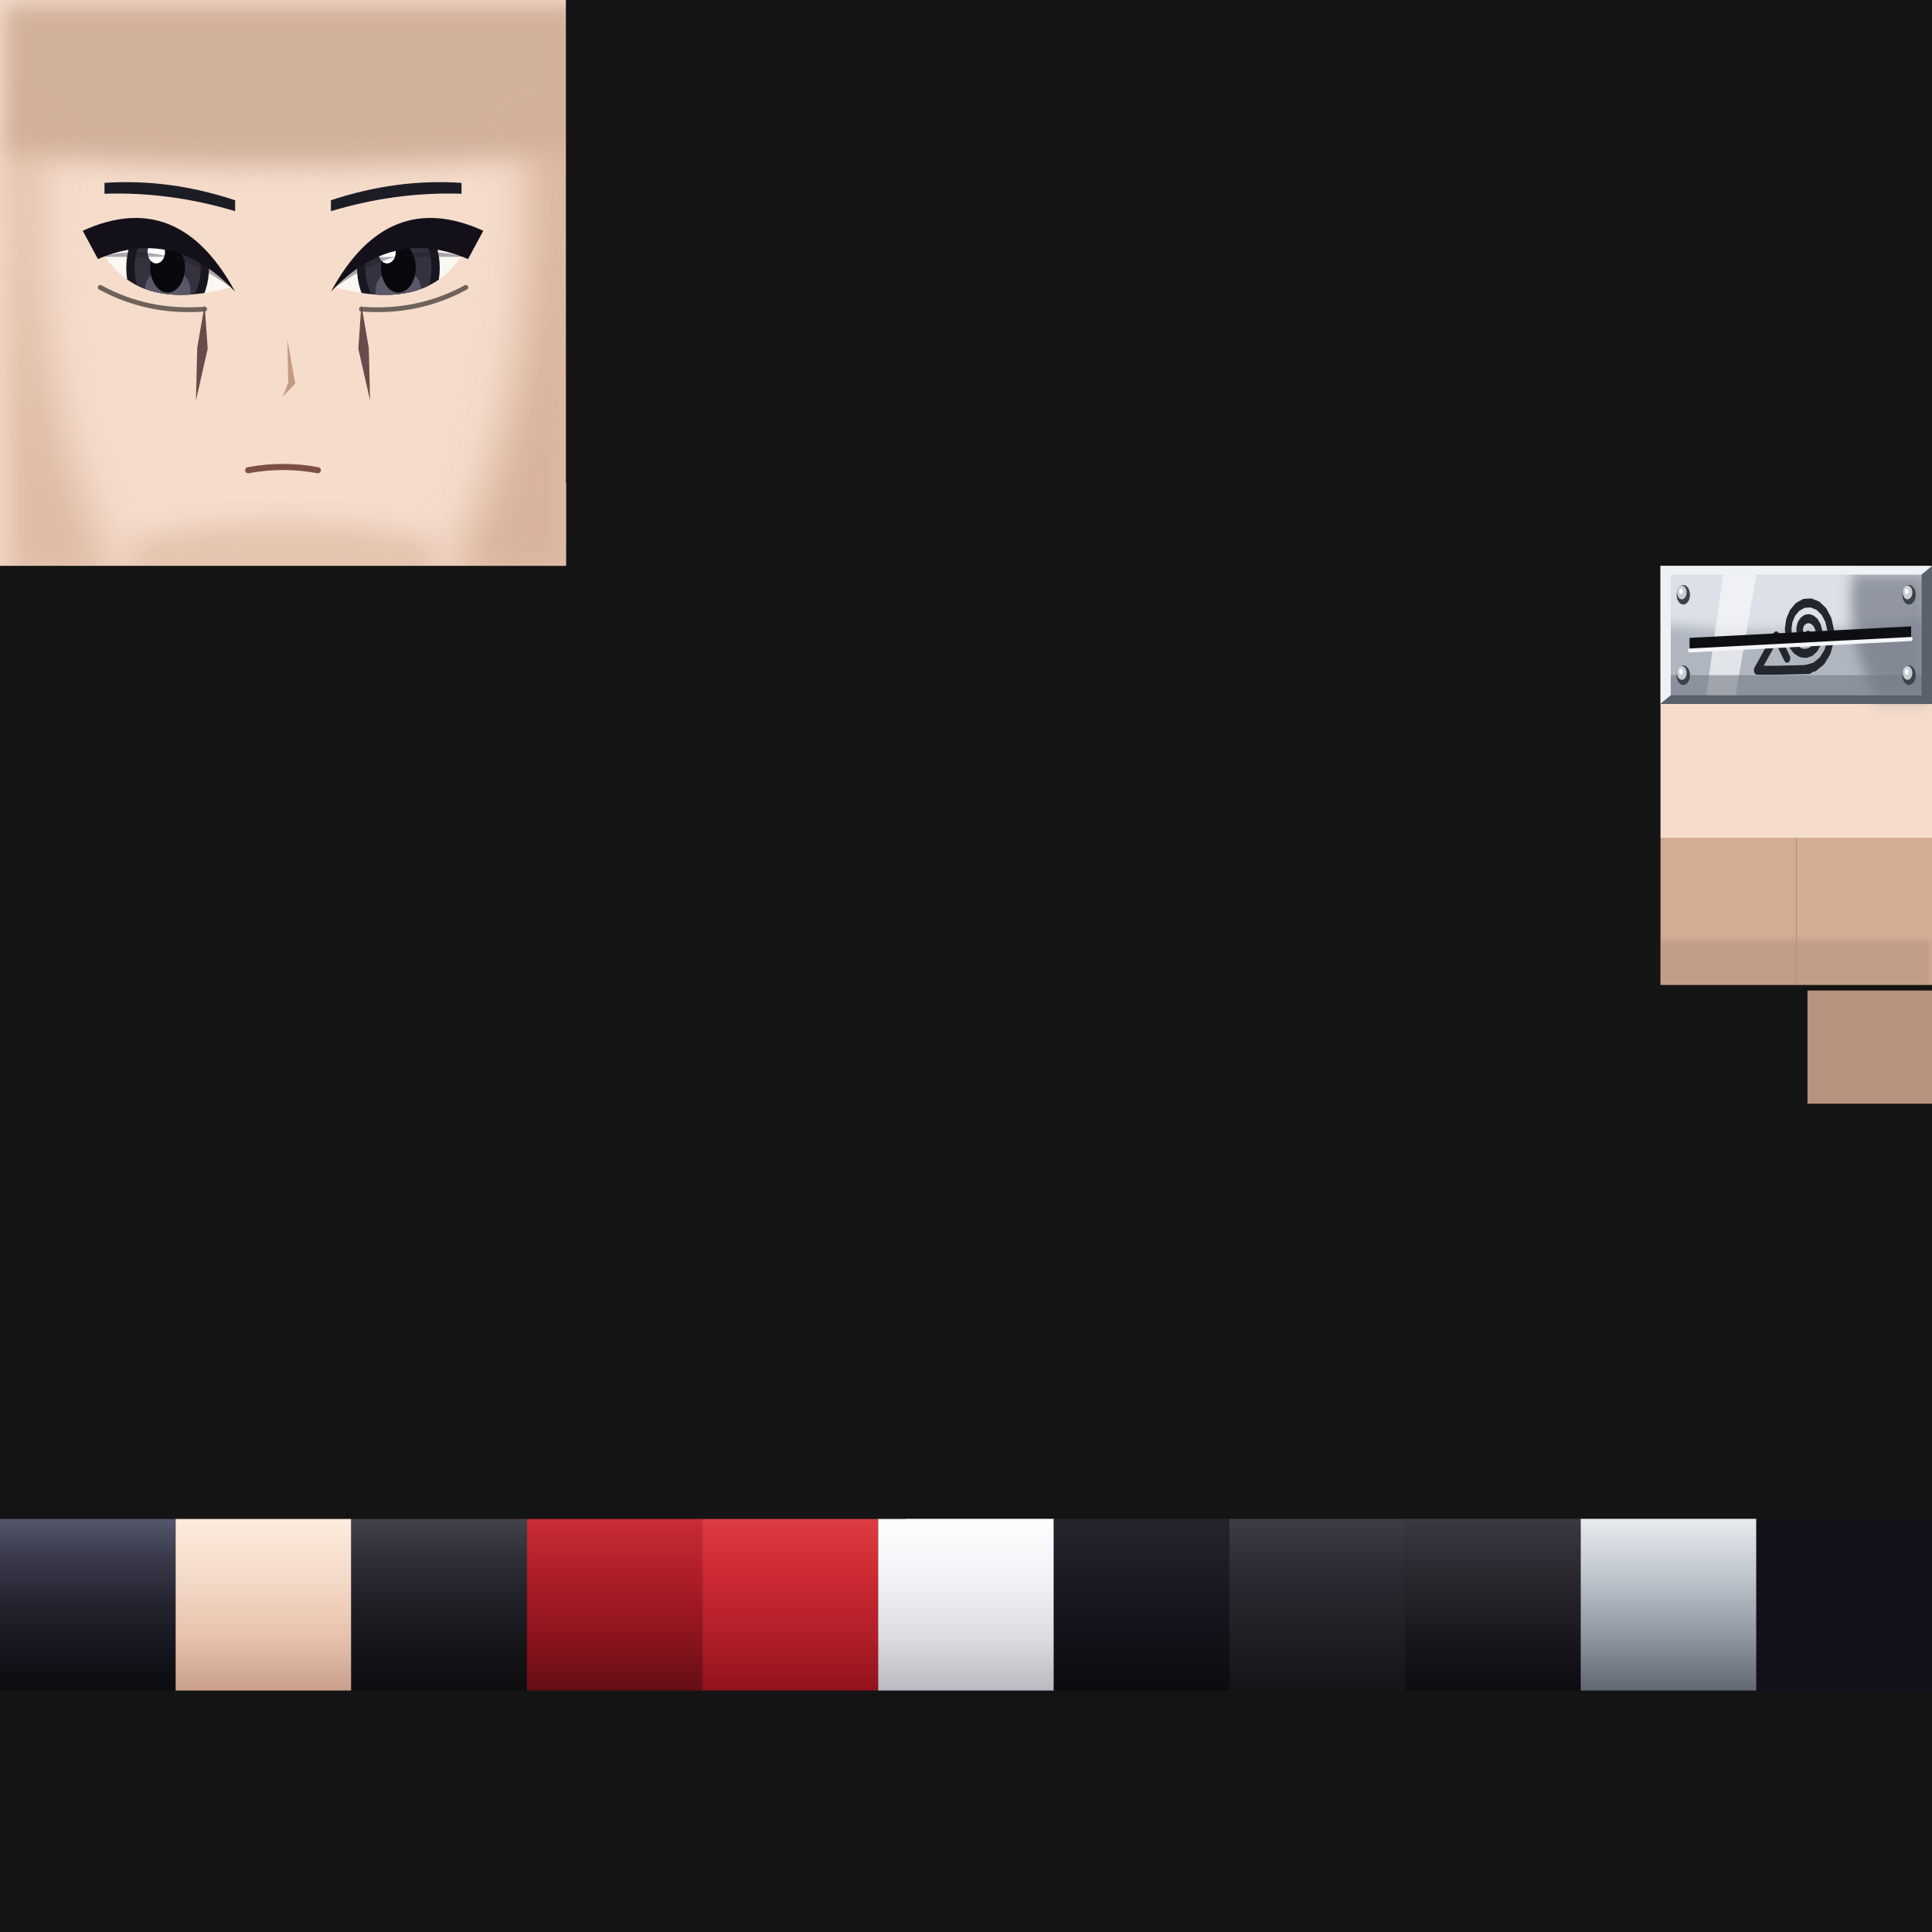
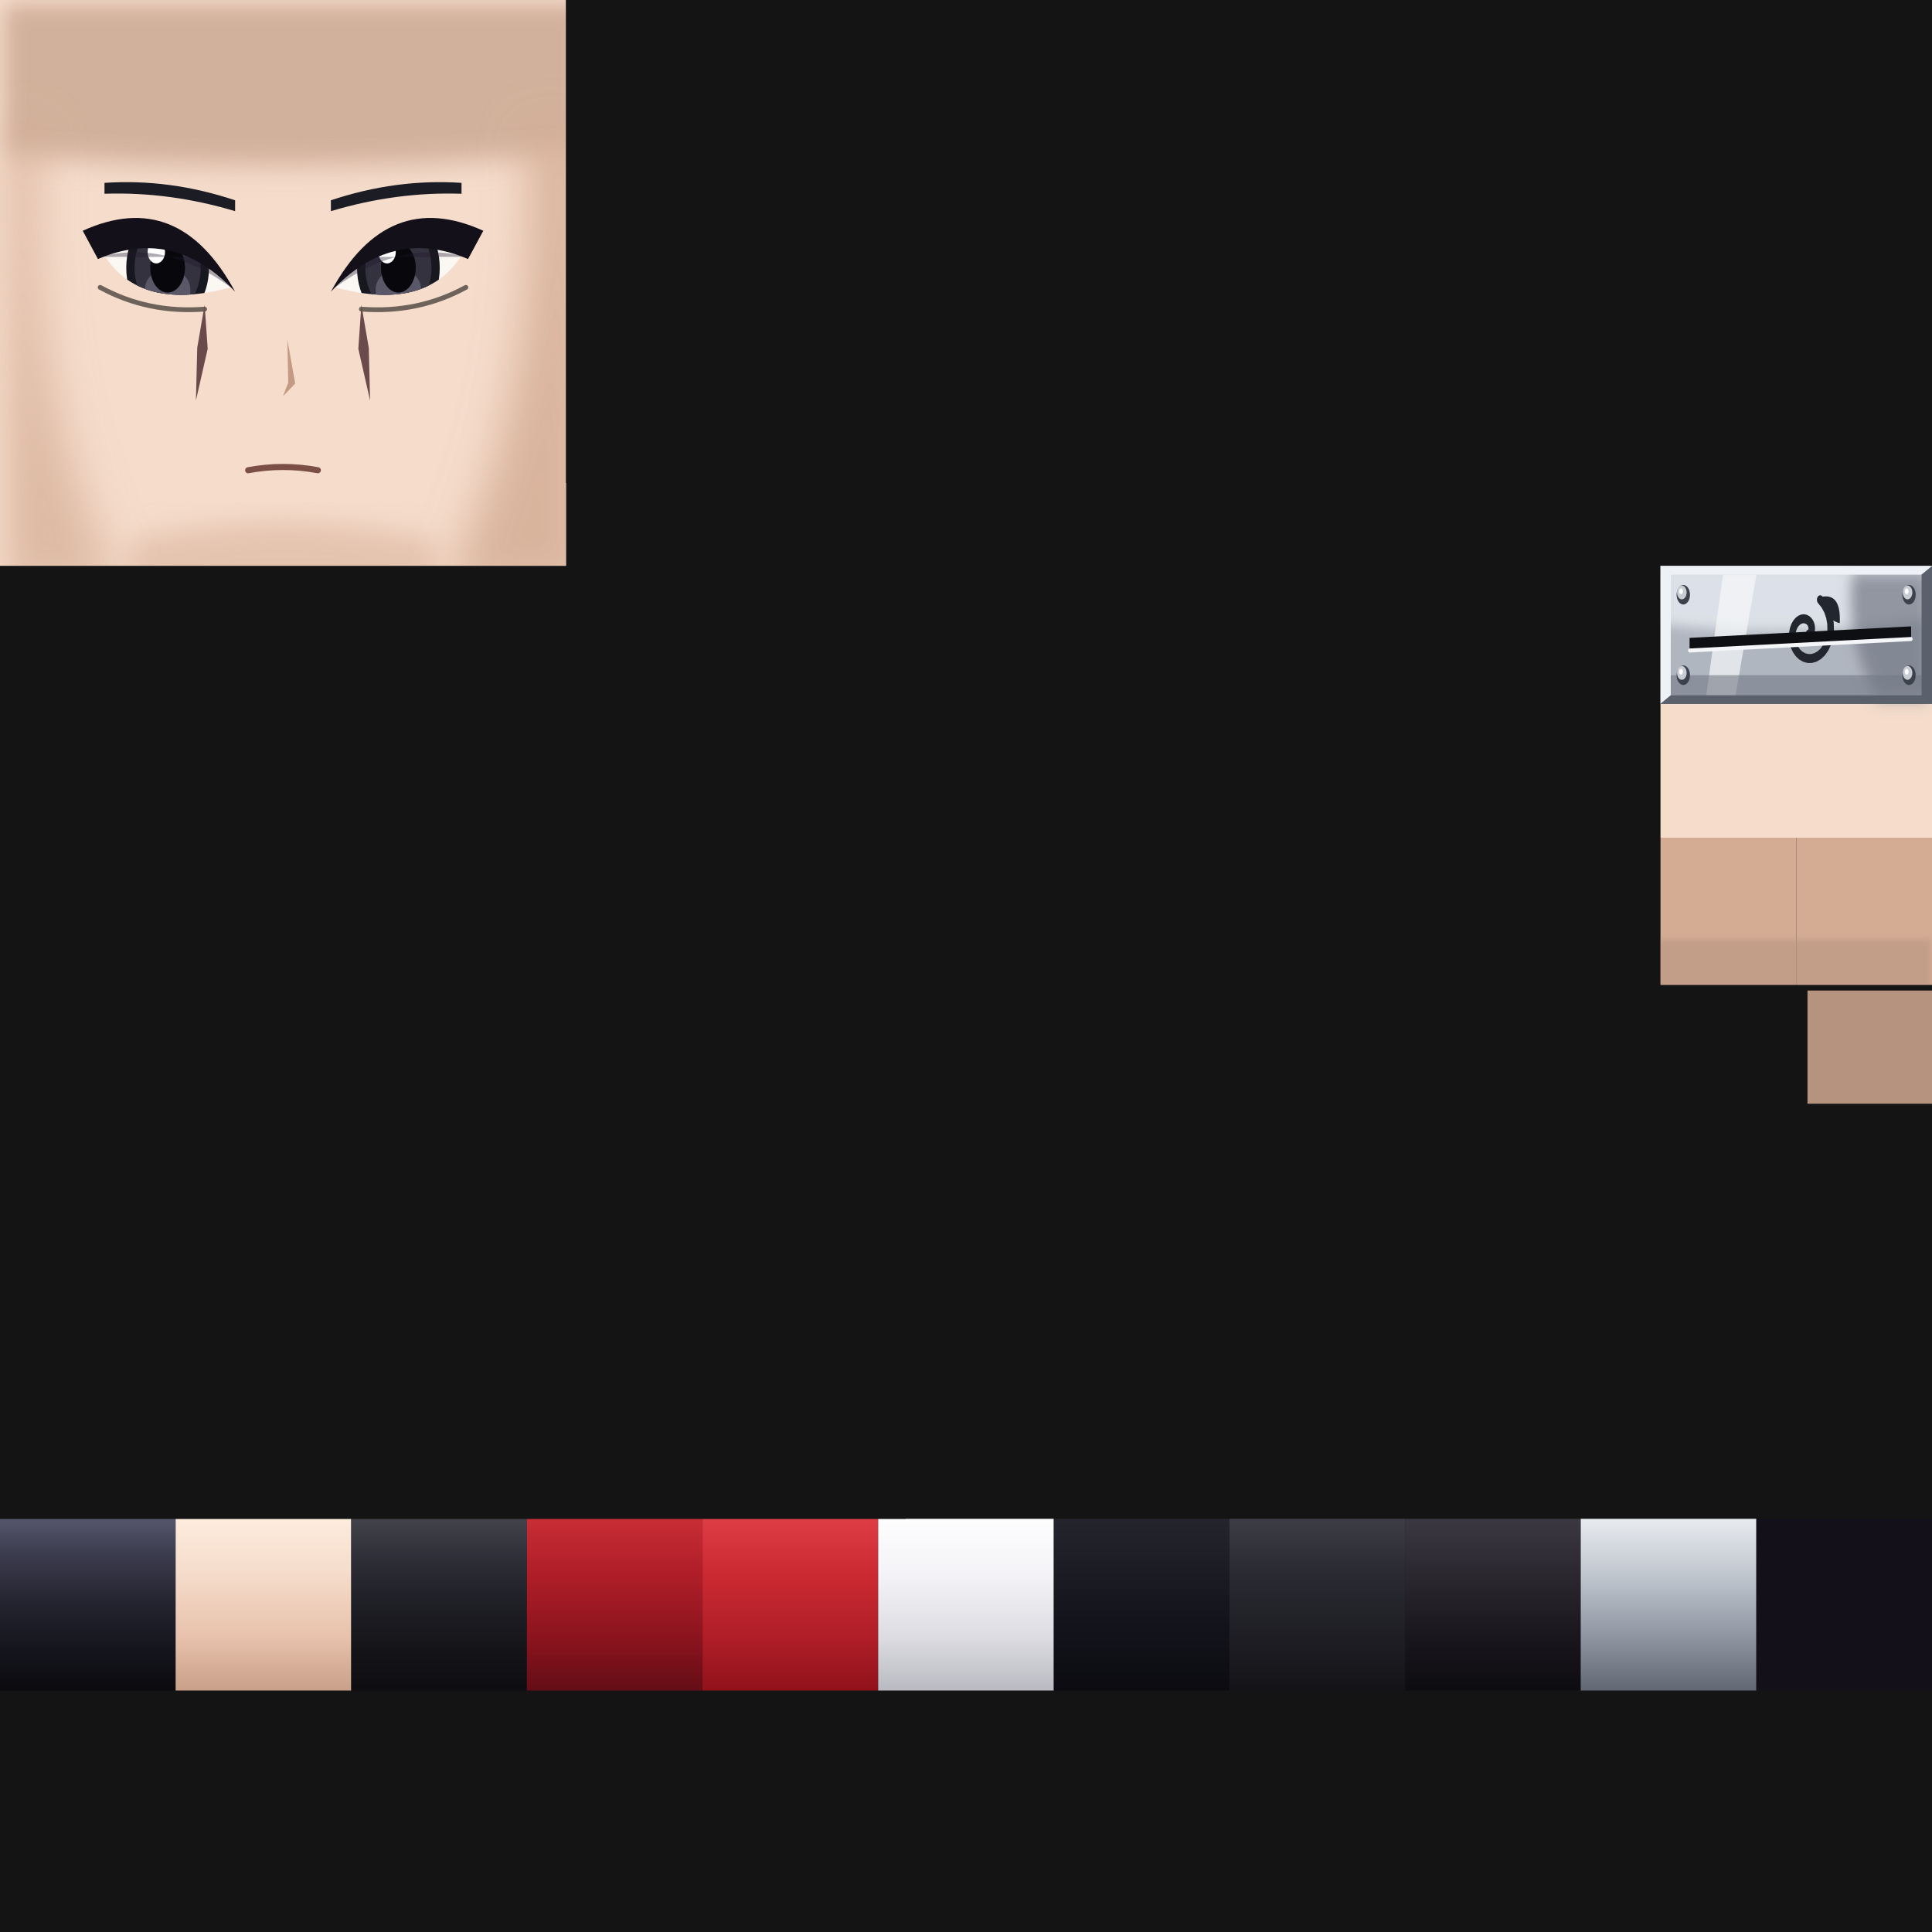
<svg xmlns="http://www.w3.org/2000/svg" width="1024" height="1024" viewBox="0 0 1024 1024">
  <defs>
    <filter id="b1" x="-30%" y="-30%" width="160%" height="160%">
      <feGaussianBlur stdDeviation="1" />
    </filter>
    <filter id="b2" x="-30%" y="-30%" width="160%" height="160%">
      <feGaussianBlur stdDeviation="2" />
    </filter>
    <filter id="b3" x="-30%" y="-30%" width="160%" height="160%">
      <feGaussianBlur stdDeviation="3" />
    </filter>
    <filter id="b5" x="-30%" y="-30%" width="160%" height="160%">
      <feGaussianBlur stdDeviation="5" />
    </filter>
    <filter id="b8" x="-30%" y="-30%" width="160%" height="160%">
      <feGaussianBlur stdDeviation="8" />
    </filter>
  </defs>
  <rect width="1024" height="1024" fill="#141414" />
  <clipPath id="cHead_F">
    <rect x="0" y="0" width="300" height="300" />
  </clipPath>
  <g clip-path="url(#cHead_F)">
    <g transform="translate(0 0) scale(2.30769 2.30769)">
      <rect x="-5" y="-5" width="140" height="140" fill="#141414" />
      <path d="M-5-5H135V135H-5Z" fill="#f5dccb" />
      <path d="M-5-5H135V35Q65 41 -5 35Z" fill="#c39e88" opacity="0.7" filter="url(#b3)" />
      <path d="M-5 30H9Q5 90 28 135H-5Z" fill="#d4ac94" opacity="0.7" filter="url(#b5)" />
      <path d="M135 30H121Q125 90 102 135H135Z" fill="#d4ac94" opacity="0.85" filter="url(#b5)" />
      <path d="M30 124Q65 116 100 124V135H30Z" fill="#d4ac94" opacity="0.5" filter="url(#b3)" />
      <clipPath id="kHead_F5">
        <path d="M53.0 66Q41 47 23.0 57Q31 72 53.0 66Z" />
      </clipPath>
      <g clip-path="url(#kHead_F5)">
        <path d="M53.0 66Q41 47 23.0 57Q31 72 53.0 66Z" fill="#fbf7f2" />
        <path d="M29.00 61.50a9.50 12.73 0 1 0 19.00 0a9.50 12.73 0 1 0 -19.00 0Z" fill="#17171f" />
        <path d="M30.90 61.50a7.60 10.45 0 1 0 15.20 0a7.60 10.45 0 1 0 -15.20 0Z" fill="#33323e" />
        <path d="M33.27 66.72a5.23 4.75 0 1 0 10.45 0a5.23 4.75 0 1 0 -10.45 0Z" fill="#5a5868" />
        <path d="M34.51 61.50a3.99 5.70 0 1 0 7.98 0a3.99 5.70 0 1 0 -7.98 0Z" fill="#07070c" />
        <path d="M33.90 57.90a2.00 2.60 0 1 0 4.00 0a2.00 2.60 0 1 0 -4.00 0Z" fill="#ffffff" />
        <path d="M53.0 59H23.0V59Q38 55 53.0 66Z" fill="#20162a" opacity="0.36" />
      </g>
      <path d="M54.0 67Q41 43 19.0 53L22.5 59.5Q40 52 54.0 67Z" fill="#14101a" />
      <path d="M47.0 71Q34 72 23.0 66" fill="none" stroke="#6e635b" stroke-width="1.1" stroke-linecap="round" stroke-linejoin="round" />
      <path d="M54 46Q39 41 24 42L24 44.5Q39 44 54 48.5Z" fill="#1c1c24" />
      <path d="M47.0 70.0L45.3 79.9L45.0 92.0L45.0 92.0L47.7 80.1L47.0 70.0Z" fill="#6a4a4a" />
      <clipPath id="kHead_F18">
        <path d="M77.0 66Q89 47 107.0 57Q99 72 77.0 66Z" />
      </clipPath>
      <g clip-path="url(#kHead_F18)">
        <path d="M77.0 66Q89 47 107.0 57Q99 72 77.0 66Z" fill="#fbf7f2" />
        <path d="M82.00 61.50a9.50 12.73 0 1 0 19.00 0a9.50 12.73 0 1 0 -19.00 0Z" fill="#17171f" />
        <path d="M83.90 61.50a7.60 10.45 0 1 0 15.20 0a7.60 10.45 0 1 0 -15.20 0Z" fill="#33323e" />
        <path d="M86.28 66.72a5.23 4.75 0 1 0 10.45 0a5.23 4.75 0 1 0 -10.45 0Z" fill="#5a5868" />
        <path d="M87.51 61.50a3.99 5.70 0 1 0 7.98 0a3.99 5.70 0 1 0 -7.98 0Z" fill="#07070c" />
        <path d="M86.90 57.90a2.00 2.60 0 1 0 4.00 0a2.00 2.60 0 1 0 -4.00 0Z" fill="#ffffff" />
        <path d="M77.0 59H107.0V59Q92 55 77.0 66Z" fill="#20162a" opacity="0.36" />
      </g>
      <path d="M76.0 67Q89 43 111.0 53L107.5 59.5Q90 52 76.0 67Z" fill="#14101a" />
      <path d="M83.0 71Q96 72 107.0 66" fill="none" stroke="#6e635b" stroke-width="1.1" stroke-linecap="round" stroke-linejoin="round" />
      <path d="M76 46Q91 41 106 42L106 44.5Q91 44 76 48.5Z" fill="#1c1c24" />
      <path d="M83.0 70.0L82.3 80.1L85.0 92.0L85.0 92.0L84.7 79.9L83.0 70.0Z" fill="#6a4a4a" />
      <path d="M66.0 78.0L66.2 87.9L65.0 91.0L65.0 91.0L67.8 88.1L66.0 78.0Z" fill="#c49a84" />
      <path d="M57 108Q65 106.5 73 108" fill="none" stroke="#7c4f46" stroke-width="1.4" stroke-linecap="round" stroke-linejoin="round" />
    </g>
  </g>
  <clipPath id="cTorso_F">
    <rect x="300" y="0" width="256" height="256" />
  </clipPath>
  <g clip-path="url(#cTorso_F)">
    <g transform="translate(300 0) scale(1.28 1.28)">
      <rect x="-5" y="-5" width="210" height="210" fill="#141414" />
    </g>
  </g>
  <clipPath id="cTorso_B">
    <rect x="556" y="0" width="256" height="256" />
  </clipPath>
  <g clip-path="url(#cTorso_B)">
    <g transform="translate(556 0) scale(1.28 1.28)">
      <rect x="-5" y="-5" width="210" height="210" fill="#141414" />
    </g>
  </g>
  <clipPath id="cTorso_L">
    <rect x="812" y="0" width="106" height="212" />
  </clipPath>
  <g clip-path="url(#cTorso_L)">
    <g transform="translate(812 0) scale(1.06 1.06)">
      <rect x="-5" y="-5" width="110" height="210" fill="#141414" />
    </g>
  </g>
  <clipPath id="cTorso_R">
    <rect x="918" y="0" width="106" height="212" />
  </clipPath>
  <g clip-path="url(#cTorso_R)">
    <g transform="translate(918 0) scale(1.06 1.06)">
      <rect x="-5" y="-5" width="110" height="210" fill="#141414" />
    </g>
  </g>
  <clipPath id="cHead_B">
    <rect x="880" y="300" width="144" height="144" />
  </clipPath>
  <g clip-path="url(#cHead_B)">
    <g transform="translate(880 300) scale(1.10769 1.10769)">
      <rect x="-5" y="-5" width="140" height="140" fill="#141414" />
      <path d="M-5-5H135V135H-5Z" fill="#f5dccb" />
      <g transform="scale(1 1.375)">
        <path d="M0 0H130V48H0Z" fill="#b0b6c0" />
        <path d="M0 0H130V18Q60 26 0 20Z" fill="#e4e8ee" opacity="0.85" filter="url(#b2)" />
        <path d="M92 2H128V46H104Q88 26 92 2Z" fill="#6f7682" opacity="0.7" filter="url(#b3)" />
        <path d="M30 3L46 3L36 45L22 45Z" fill="#f6f8fa" opacity="0.7" />
        <path d="M0 38H130V48H0Z" fill="#737a86" opacity="0.6" />
        <path d="M0 0H130L125 3H5L5 45L0 48Z" fill="#eef1f5" />
        <path d="M130 0V48H0L5 45H125V3Z" fill="#5a616c" />
        <path d="M7.80 10.00a3.20 3.40 0 1 0 6.40 0a3.20 3.40 0 1 0 -6.40 0Z" fill="#3c424c" />
        <path d="M8.00 9.20a2.30 2.40 0 1 0 4.60 0a2.30 2.40 0 1 0 -4.60 0Z" fill="#c8cdd4" />
        <path d="M9.00 8.80a0.90 1.00 0 1 0 1.80 0a0.90 1.00 0 1 0 -1.80 0Z" fill="#ffffff" />
        <path d="M7.80 38.00a3.20 3.40 0 1 0 6.40 0a3.20 3.40 0 1 0 -6.40 0Z" fill="#3c424c" />
        <path d="M8.00 37.20a2.30 2.40 0 1 0 4.60 0a2.30 2.40 0 1 0 -4.60 0Z" fill="#c8cdd4" />
        <path d="M9.00 36.80a0.90 1.00 0 1 0 1.80 0a0.90 1.00 0 1 0 -1.80 0Z" fill="#ffffff" />
        <path d="M115.80 10.00a3.20 3.40 0 1 0 6.40 0a3.20 3.40 0 1 0 -6.40 0Z" fill="#3c424c" />
        <path d="M116.00 9.20a2.30 2.40 0 1 0 4.60 0a2.30 2.40 0 1 0 -4.60 0Z" fill="#c8cdd4" />
        <path d="M117.00 8.80a0.90 1.00 0 1 0 1.80 0a0.90 1.00 0 1 0 -1.80 0Z" fill="#ffffff" />
        <path d="M115.80 38.00a3.20 3.40 0 1 0 6.40 0a3.20 3.40 0 1 0 -6.40 0Z" fill="#3c424c" />
        <path d="M116.00 37.20a2.30 2.40 0 1 0 4.60 0a2.30 2.40 0 1 0 -4.60 0Z" fill="#c8cdd4" />
        <path d="M117.00 36.80a0.90 1.00 0 1 0 1.80 0a0.90 1.00 0 1 0 -1.80 0Z" fill="#ffffff" />
-         <path d="M70.73 24.07L70.42 24.53L69.89 24.88L69.17 25.01L68.37 24.86L67.60 24.38L67.00 23.58L66.68 22.54L66.75 21.36L67.25 20.18L68.19 19.18L69.49 18.51L71.03 18.30L72.65 18.64L74.15 19.55L75.31 20.97L75.98 22.79L76.00 24.83L75.32 26.84L73.96 28.60L72.02 29.86L69.67 30.44L67.17 30.20L64.81 29.12L62.85 27.26L61.57 24.77L61.16 21.91L61.73 18.98L63.27 16.31L65.67 14.23L68.71 13.01L72.07 12.84L75.40 13.81L78.31 15.86L80.44 18.83L81.52 22.42L81.37 26.27L79.94 29.94L77.33 33.02L73.77 35.13L69.63 35.99" fill="none" stroke="#23262e" stroke-width="3.12" stroke-linecap="round" stroke-linejoin="round" />
-         <path d="M71.3 36L55.7 36.26L46.34 36.26L55.44 24.3L60.64 32.1" fill="none" stroke="#23262e" stroke-width="3.12" stroke-linecap="round" stroke-linejoin="round" />
+         <path d="M71.13 23.65L71.51 23.51L71.87 23.25L72.17 22.86L72.39 22.36L72.48 21.78L72.42 21.14L72.21 20.48L71.82 19.85L71.26 19.28L70.55 18.81L69.70 18.49L68.76 18.35L67.74 18.42L66.72 18.72L65.72 19.25L64.82 20.01L64.06 20.98L63.49 22.14L63.16 23.45L63.09 24.85L63.33 26.29L63.86 27.71L64.71 29.04L65.84 30.21L67.23 31.16L68.84 31.83L70.60 32.18L72.46 32.17L74.33 31.77L76.13 30.99L77.79 29.84L79.23 28.33L80.37 26.52L81.15 24.47L81.51 22.25L81.43 19.94L80.87 17.64L79.85 15.44L78.38 13.45L76.50 11.74" fill="none" stroke="#23262e" stroke-width="3.12" stroke-linecap="round" stroke-linejoin="round" />
+         <path d="M75.46 11.04Q86.64 8.44 85.86 19.88Q79.36 18.84 75.46 11.04Z" fill="#23262e" />
        <path d="M14 25L120 21L120 25L14 29Z" fill="#0e0f13" />
        <path d="M14 29.4L120 25.4" fill="none" stroke="#f4f6f8" stroke-width="1.4" stroke-linecap="round" stroke-linejoin="round" />
      </g>
    </g>
  </g>
  <clipPath id="cHead_L">
    <rect x="880" y="444" width="72" height="78" />
  </clipPath>
  <g clip-path="url(#cHead_L)">
    <g transform="translate(880 444) scale(0.6 0.6)">
      <rect x="-5" y="-5" width="130" height="140" fill="#141414" />
      <path d="M-5-5H125V135H-5Z" fill="#d4ac94" />
      <path d="M-5 90H125V135H-5Z" fill="#b6937f" opacity="0.6" filter="url(#b3)" />
    </g>
  </g>
  <clipPath id="cHead_R">
    <rect x="952" y="444" width="72" height="78" />
  </clipPath>
  <g clip-path="url(#cHead_R)">
    <g transform="translate(952 444) scale(0.6 0.6)">
      <rect x="-5" y="-5" width="130" height="140" fill="#141414" />
      <path d="M-5-5H125V135H-5Z" fill="#d4ac94" />
      <path d="M-5 90H125V135H-5Z" fill="#b6937f" opacity="0.6" filter="url(#b3)" />
    </g>
  </g>
  <clipPath id="cHead_T">
    <rect x="880" y="525" width="78" height="72" />
  </clipPath>
  <g clip-path="url(#cHead_T)">
    <g transform="translate(880 525) scale(0.6 0.6)">
      <rect x="-5" y="-5" width="140" height="130" fill="#141414" />
    </g>
  </g>
  <clipPath id="cHead_Bo">
    <rect x="958" y="525" width="66" height="60" />
  </clipPath>
  <g clip-path="url(#cHead_Bo)">
    <g transform="translate(958 525) scale(0.50769 0.5)">
      <rect x="-5" y="-5" width="140" height="130" fill="#141414" />
      <path d="M-5-5H135V125H-5Z" fill="#b6937f" />
    </g>
  </g>
  <clipPath id="cTorso_T">
    <rect x="880" y="600" width="120" height="60" />
  </clipPath>
  <g clip-path="url(#cTorso_T)">
    <g transform="translate(880 600) scale(0.6 0.6)">
      <rect x="-5" y="-5" width="210" height="110" fill="#141414" />
    </g>
  </g>
  <clipPath id="cTorso_Bo">
    <rect x="880" y="660" width="120" height="60" />
  </clipPath>
  <g clip-path="url(#cTorso_Bo)">
    <g transform="translate(880 660) scale(0.6 0.6)">
      <rect x="-5" y="-5" width="210" height="110" fill="#141414" />
    </g>
  </g>
  <clipPath id="cHair">
    <rect x="0" y="805" width="1024" height="91" />
  </clipPath>
  <g clip-path="url(#cHair)">
    <g transform="translate(0 805) scale(1 1)">
      <rect x="-5" y="-5" width="1034" height="101" fill="#141414" />
      <linearGradient id="ramp0" x1="0" y1="1" x2="0" y2="0">
        <stop offset="0.000" stop-color="#08080c" />
        <stop offset="0.250" stop-color="#14141c" />
        <stop offset="0.500" stop-color="#23232f" />
        <stop offset="0.750" stop-color="#3a3a4c" />
        <stop offset="1.000" stop-color="#5c5c74" />
      </linearGradient>
      <rect x="0.00" y="-5" width="93.09" height="101" fill="url(#ramp0)" />
      <linearGradient id="ramp1" x1="0" y1="1" x2="0" y2="0">
        <stop offset="0.000" stop-color="#c49a84" />
        <stop offset="0.333" stop-color="#e8c2ac" />
        <stop offset="0.667" stop-color="#f5dccb" />
        <stop offset="1.000" stop-color="#ffeee0" />
      </linearGradient>
      <rect x="93.09" y="-5" width="93.09" height="101" fill="url(#ramp1)" />
      <linearGradient id="ramp2" x1="0" y1="1" x2="0" y2="0">
        <stop offset="0.000" stop-color="#0c0c10" />
        <stop offset="0.250" stop-color="#141418" />
        <stop offset="0.500" stop-color="#1e1e25" />
        <stop offset="0.750" stop-color="#2f2f39" />
        <stop offset="1.000" stop-color="#47474f" />
      </linearGradient>
      <rect x="186.18" y="-5" width="93.09" height="101" fill="url(#ramp2)" />
      <linearGradient id="ramp3" x1="0" y1="1" x2="0" y2="0">
        <stop offset="0.000" stop-color="#5e0c14" />
        <stop offset="0.333" stop-color="#8c141e" />
        <stop offset="0.667" stop-color="#b01e28" />
        <stop offset="1.000" stop-color="#cc3038" />
      </linearGradient>
      <rect x="279.27" y="-5" width="93.09" height="101" fill="url(#ramp3)" />
      <linearGradient id="ramp4" x1="0" y1="1" x2="0" y2="0">
        <stop offset="0.000" stop-color="#8c1018" />
        <stop offset="0.333" stop-color="#b01e28" />
        <stop offset="0.667" stop-color="#cc2a32" />
        <stop offset="1.000" stop-color="#e04048" />
      </linearGradient>
      <rect x="372.36" y="-5" width="93.09" height="101" fill="url(#ramp4)" />
      <linearGradient id="ramp5" x1="0" y1="1" x2="0" y2="0">
        <stop offset="0.000" stop-color="#b4b4bc" />
        <stop offset="0.333" stop-color="#dcdce2" />
        <stop offset="0.667" stop-color="#f4f4f8" />
        <stop offset="1.000" stop-color="#ffffff" />
      </linearGradient>
      <rect x="465.45" y="-5" width="93.09" height="101" fill="url(#ramp5)" />
      <linearGradient id="ramp6" x1="0" y1="1" x2="0" y2="0">
        <stop offset="0.000" stop-color="#0a0a10" />
        <stop offset="0.500" stop-color="#16161e" />
        <stop offset="1.000" stop-color="#262630" />
      </linearGradient>
      <rect x="558.55" y="-5" width="93.09" height="101" fill="url(#ramp6)" />
      <linearGradient id="ramp7" x1="0" y1="1" x2="0" y2="0">
        <stop offset="0.000" stop-color="#121216" />
        <stop offset="0.333" stop-color="#1e1e24" />
        <stop offset="0.667" stop-color="#2a2a32" />
        <stop offset="1.000" stop-color="#40404a" />
      </linearGradient>
      <rect x="651.64" y="-5" width="93.09" height="101" fill="url(#ramp7)" />
      <linearGradient id="ramp8" x1="0" y1="1" x2="0" y2="0">
        <stop offset="0.000" stop-color="#0b0a0e" />
        <stop offset="0.333" stop-color="#19171d" />
        <stop offset="0.667" stop-color="#2b2830" />
        <stop offset="1.000" stop-color="#3d3a44" />
      </linearGradient>
      <rect x="744.73" y="-5" width="93.09" height="101" fill="url(#ramp8)" />
      <linearGradient id="ramp9" x1="0" y1="1" x2="0" y2="0">
        <stop offset="0.000" stop-color="#59606c" />
        <stop offset="0.333" stop-color="#8f96a2" />
        <stop offset="0.667" stop-color="#c2c8d0" />
        <stop offset="1.000" stop-color="#eef1f4" />
      </linearGradient>
      <rect x="837.82" y="-5" width="93.09" height="101" fill="url(#ramp9)" />
      <linearGradient id="ramp10" x1="0" y1="1" x2="0" y2="0">
        <stop offset="0.000" stop-color="#14101a" />
        <stop offset="1.000" stop-color="#14101a" />
      </linearGradient>
      <rect x="930.91" y="-5" width="93.09" height="101" fill="url(#ramp10)" />
    </g>
  </g>
  <clipPath id="cLeftArm_F">
    <rect x="0" y="300" width="110" height="225" />
  </clipPath>
  <g clip-path="url(#cLeftArm_F)">
    <g transform="translate(0 300) scale(1.1 1.09756)">
      <rect x="-5" y="-5" width="110" height="215" fill="#141414" />
    </g>
  </g>
  <clipPath id="cLeftLeg_F">
    <rect x="0" y="525" width="110" height="220" />
  </clipPath>
  <g clip-path="url(#cLeftLeg_F)">
    <g transform="translate(0 525) scale(1.1 1.1)">
      <rect x="-5" y="-5" width="110" height="210" fill="#141414" />
    </g>
  </g>
  <clipPath id="cLeftArm_B">
    <rect x="110" y="300" width="110" height="225" />
  </clipPath>
  <g clip-path="url(#cLeftArm_B)">
    <g transform="translate(110 300) scale(1.1 1.09756)">
      <rect x="-5" y="-5" width="110" height="215" fill="#141414" />
    </g>
  </g>
  <clipPath id="cLeftLeg_B">
    <rect x="110" y="525" width="110" height="220" />
  </clipPath>
  <g clip-path="url(#cLeftLeg_B)">
    <g transform="translate(110 525) scale(1.1 1.1)">
      <rect x="-5" y="-5" width="110" height="210" fill="#141414" />
    </g>
  </g>
  <clipPath id="cLeftArm_O">
    <rect x="220" y="300" width="110" height="225" />
  </clipPath>
  <g clip-path="url(#cLeftArm_O)">
    <g transform="translate(220 300) scale(1.1 1.09756)">
      <rect x="-5" y="-5" width="110" height="215" fill="#141414" />
    </g>
  </g>
  <clipPath id="cLeftLeg_O">
    <rect x="220" y="525" width="110" height="220" />
  </clipPath>
  <g clip-path="url(#cLeftLeg_O)">
    <g transform="translate(220 525) scale(1.1 1.1)">
      <rect x="-5" y="-5" width="110" height="210" fill="#141414" />
    </g>
  </g>
  <clipPath id="cLeftArm_I">
    <rect x="330" y="300" width="110" height="225" />
  </clipPath>
  <g clip-path="url(#cLeftArm_I)">
    <g transform="translate(330 300) scale(1.1 1.09756)">
      <rect x="-5" y="-5" width="110" height="215" fill="#141414" />
    </g>
  </g>
  <clipPath id="cLeftLeg_I">
    <rect x="330" y="525" width="110" height="220" />
  </clipPath>
  <g clip-path="url(#cLeftLeg_I)">
    <g transform="translate(330 525) scale(1.1 1.1)">
      <rect x="-5" y="-5" width="110" height="210" fill="#141414" />
    </g>
  </g>
  <clipPath id="cLeftArm_T">
    <rect x="0" y="745" width="60" height="60" />
  </clipPath>
  <g clip-path="url(#cLeftArm_T)">
    <g transform="translate(0 745) scale(0.6 0.6)">
      <rect x="-5" y="-5" width="110" height="110" fill="#141414" />
    </g>
  </g>
  <clipPath id="cLeftArm_Bo">
    <rect x="60" y="745" width="60" height="60" />
  </clipPath>
  <g clip-path="url(#cLeftArm_Bo)">
    <g transform="translate(60 745) scale(0.6 0.6)">
      <rect x="-5" y="-5" width="110" height="110" fill="#141414" />
    </g>
  </g>
  <clipPath id="cLeftLeg_T">
    <rect x="120" y="745" width="60" height="60" />
  </clipPath>
  <g clip-path="url(#cLeftLeg_T)">
    <g transform="translate(120 745) scale(0.6 0.6)">
      <rect x="-5" y="-5" width="110" height="110" fill="#141414" />
    </g>
  </g>
  <clipPath id="cLeftLeg_Bo">
    <rect x="180" y="745" width="60" height="60" />
  </clipPath>
  <g clip-path="url(#cLeftLeg_Bo)">
    <g transform="translate(180 745) scale(0.6 0.6)">
      <rect x="-5" y="-5" width="110" height="110" fill="#141414" />
    </g>
  </g>
  <clipPath id="cRightArm_F">
    <rect x="440" y="300" width="110" height="225" />
  </clipPath>
  <g clip-path="url(#cRightArm_F)">
    <g transform="translate(440 300) scale(1.1 1.09756)">
      <rect x="-5" y="-5" width="110" height="215" fill="#141414" />
    </g>
  </g>
  <clipPath id="cRightLeg_F">
    <rect x="440" y="525" width="110" height="220" />
  </clipPath>
  <g clip-path="url(#cRightLeg_F)">
    <g transform="translate(440 525) scale(1.1 1.1)">
      <rect x="-5" y="-5" width="110" height="210" fill="#141414" />
    </g>
  </g>
  <clipPath id="cRightArm_B">
    <rect x="550" y="300" width="110" height="225" />
  </clipPath>
  <g clip-path="url(#cRightArm_B)">
    <g transform="translate(550 300) scale(1.1 1.09756)">
      <rect x="-5" y="-5" width="110" height="215" fill="#141414" />
    </g>
  </g>
  <clipPath id="cRightLeg_B">
    <rect x="550" y="525" width="110" height="220" />
  </clipPath>
  <g clip-path="url(#cRightLeg_B)">
    <g transform="translate(550 525) scale(1.1 1.1)">
      <rect x="-5" y="-5" width="110" height="210" fill="#141414" />
    </g>
  </g>
  <clipPath id="cRightArm_O">
    <rect x="660" y="300" width="110" height="225" />
  </clipPath>
  <g clip-path="url(#cRightArm_O)">
    <g transform="translate(660 300) scale(1.1 1.09756)">
      <rect x="-5" y="-5" width="110" height="215" fill="#141414" />
    </g>
  </g>
  <clipPath id="cRightLeg_O">
    <rect x="660" y="525" width="110" height="220" />
  </clipPath>
  <g clip-path="url(#cRightLeg_O)">
    <g transform="translate(660 525) scale(1.1 1.1)">
      <rect x="-5" y="-5" width="110" height="210" fill="#141414" />
    </g>
  </g>
  <clipPath id="cRightArm_I">
    <rect x="770" y="300" width="110" height="225" />
  </clipPath>
  <g clip-path="url(#cRightArm_I)">
    <g transform="translate(770 300) scale(1.1 1.09756)">
      <rect x="-5" y="-5" width="110" height="215" fill="#141414" />
    </g>
  </g>
  <clipPath id="cRightLeg_I">
    <rect x="770" y="525" width="110" height="220" />
  </clipPath>
  <g clip-path="url(#cRightLeg_I)">
    <g transform="translate(770 525) scale(1.1 1.1)">
      <rect x="-5" y="-5" width="110" height="210" fill="#141414" />
    </g>
  </g>
  <clipPath id="cRightArm_T">
    <rect x="240" y="745" width="60" height="60" />
  </clipPath>
  <g clip-path="url(#cRightArm_T)">
    <g transform="translate(240 745) scale(0.6 0.6)">
      <rect x="-5" y="-5" width="110" height="110" fill="#141414" />
    </g>
  </g>
  <clipPath id="cRightArm_Bo">
    <rect x="300" y="745" width="60" height="60" />
  </clipPath>
  <g clip-path="url(#cRightArm_Bo)">
    <g transform="translate(300 745) scale(0.6 0.6)">
      <rect x="-5" y="-5" width="110" height="110" fill="#141414" />
    </g>
  </g>
  <clipPath id="cRightLeg_T">
    <rect x="360" y="745" width="60" height="60" />
  </clipPath>
  <g clip-path="url(#cRightLeg_T)">
    <g transform="translate(360 745) scale(0.6 0.6)">
      <rect x="-5" y="-5" width="110" height="110" fill="#141414" />
    </g>
  </g>
  <clipPath id="cRightLeg_Bo">
    <rect x="420" y="745" width="60" height="60" />
  </clipPath>
  <g clip-path="url(#cRightLeg_Bo)">
    <g transform="translate(420 745) scale(0.6 0.6)">
      <rect x="-5" y="-5" width="110" height="110" fill="#141414" />
    </g>
  </g>
</svg>
